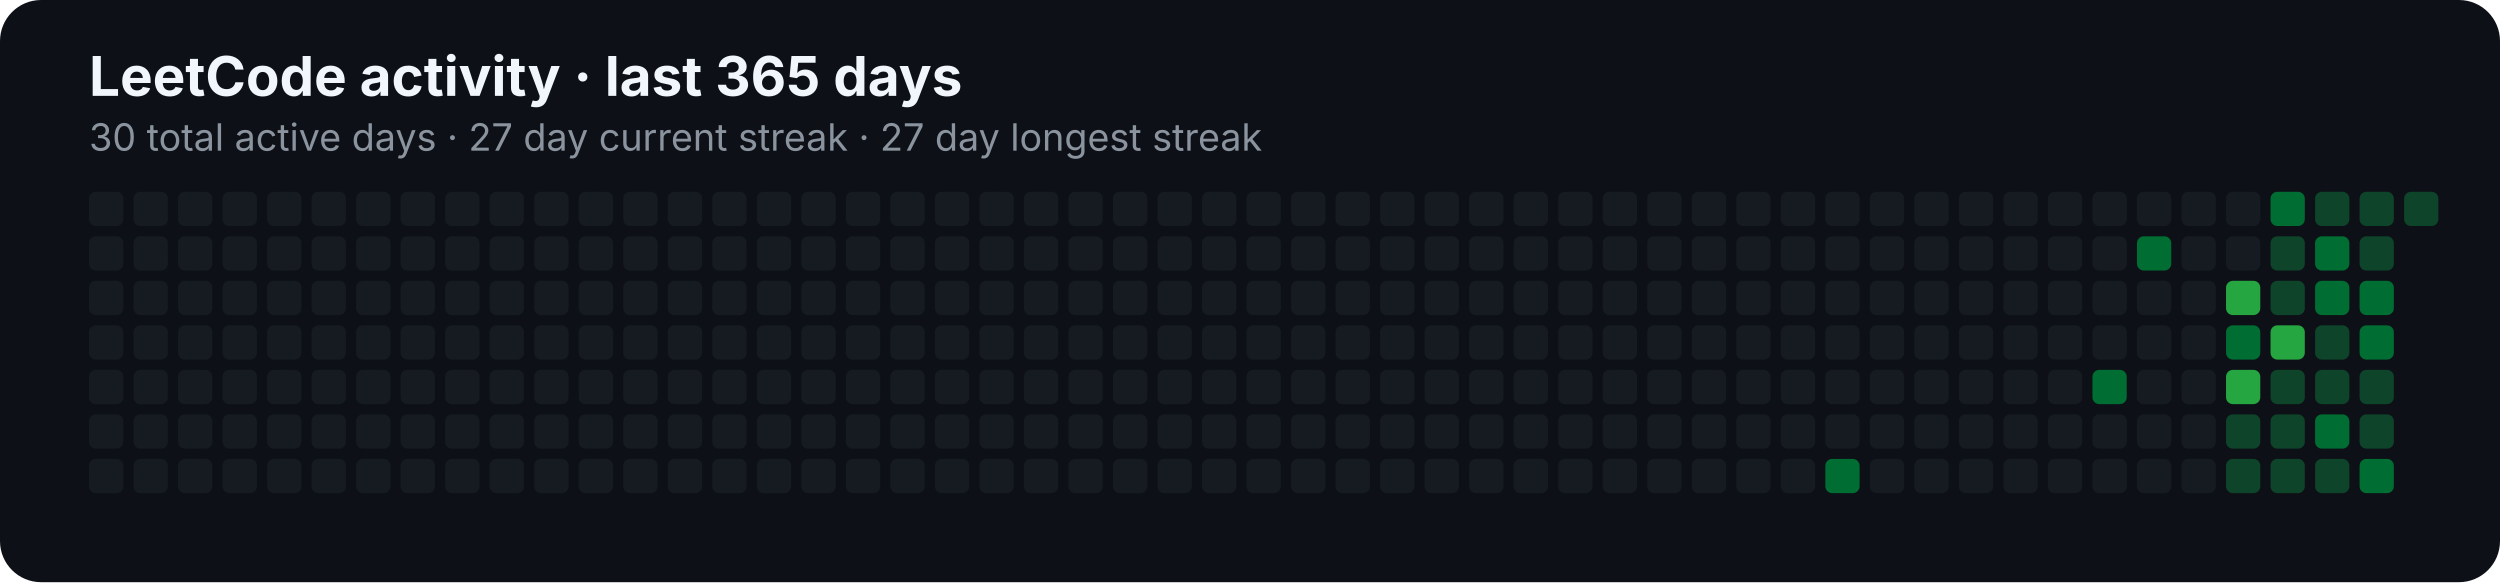
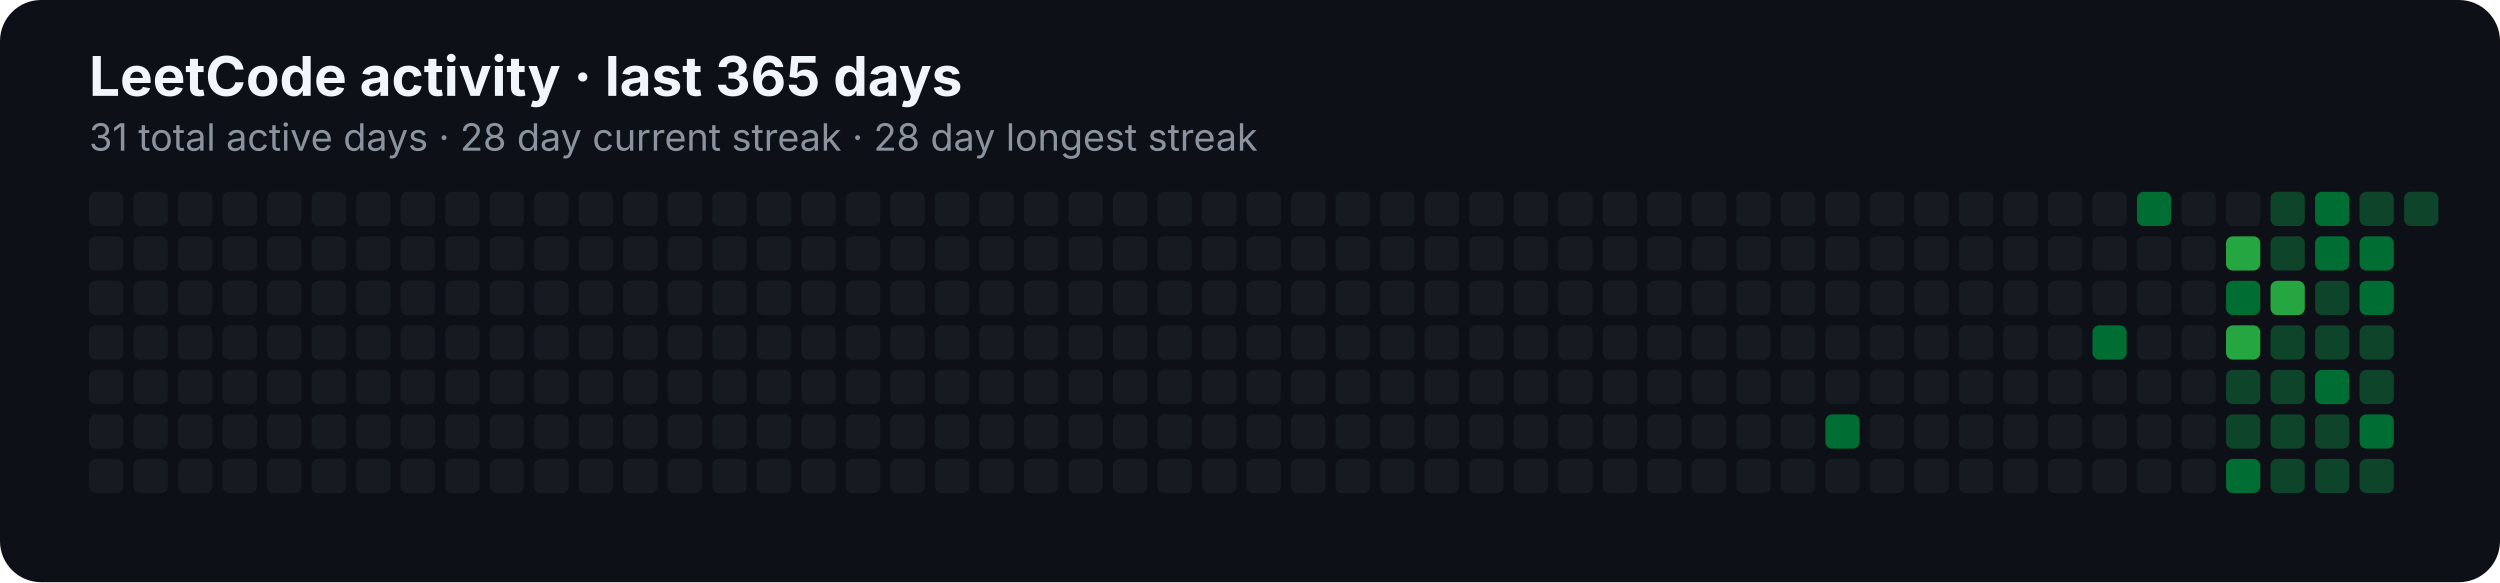
<svg xmlns="http://www.w3.org/2000/svg" width="730" height="170" role="img" aria-label="LeetCode activity over the last 365 days">
  <rect width="100%" height="100%" rx="12" fill="#0d1117" />
  <style>text{font-family:-apple-system,BlinkMacSystemFont,Segoe UI,sans-serif;fill:#8b949e}.h{font-size:16px;font-weight:650;fill:#f0f6fc}.s{font-size:11px}</style>
  <text x="26" y="28" class="h">LeetCode activity · last 365 days</text>
-   <text x="26" y="44" class="s">30 total active days · 27 day current streak · 27 day longest streak</text>
+   <text x="26" y="44" class="s">31 total active days · 28 day current streak · 28 day longest streak</text>
  <rect x="26" y="56" width="10" height="10" rx="2" fill="#161b22" />
  <rect x="26" y="69" width="10" height="10" rx="2" fill="#161b22" />
  <rect x="26" y="82" width="10" height="10" rx="2" fill="#161b22" />
  <rect x="26" y="95" width="10" height="10" rx="2" fill="#161b22" />
  <rect x="26" y="108" width="10" height="10" rx="2" fill="#161b22" />
  <rect x="26" y="121" width="10" height="10" rx="2" fill="#161b22" />
  <rect x="26" y="134" width="10" height="10" rx="2" fill="#161b22" />
  <rect x="39" y="56" width="10" height="10" rx="2" fill="#161b22" />
  <rect x="39" y="69" width="10" height="10" rx="2" fill="#161b22" />
  <rect x="39" y="82" width="10" height="10" rx="2" fill="#161b22" />
  <rect x="39" y="95" width="10" height="10" rx="2" fill="#161b22" />
  <rect x="39" y="108" width="10" height="10" rx="2" fill="#161b22" />
  <rect x="39" y="121" width="10" height="10" rx="2" fill="#161b22" />
  <rect x="39" y="134" width="10" height="10" rx="2" fill="#161b22" />
  <rect x="52" y="56" width="10" height="10" rx="2" fill="#161b22" />
  <rect x="52" y="69" width="10" height="10" rx="2" fill="#161b22" />
  <rect x="52" y="82" width="10" height="10" rx="2" fill="#161b22" />
  <rect x="52" y="95" width="10" height="10" rx="2" fill="#161b22" />
  <rect x="52" y="108" width="10" height="10" rx="2" fill="#161b22" />
  <rect x="52" y="121" width="10" height="10" rx="2" fill="#161b22" />
  <rect x="52" y="134" width="10" height="10" rx="2" fill="#161b22" />
  <rect x="65" y="56" width="10" height="10" rx="2" fill="#161b22" />
  <rect x="65" y="69" width="10" height="10" rx="2" fill="#161b22" />
  <rect x="65" y="82" width="10" height="10" rx="2" fill="#161b22" />
  <rect x="65" y="95" width="10" height="10" rx="2" fill="#161b22" />
  <rect x="65" y="108" width="10" height="10" rx="2" fill="#161b22" />
  <rect x="65" y="121" width="10" height="10" rx="2" fill="#161b22" />
  <rect x="65" y="134" width="10" height="10" rx="2" fill="#161b22" />
  <rect x="78" y="56" width="10" height="10" rx="2" fill="#161b22" />
  <rect x="78" y="69" width="10" height="10" rx="2" fill="#161b22" />
  <rect x="78" y="82" width="10" height="10" rx="2" fill="#161b22" />
  <rect x="78" y="95" width="10" height="10" rx="2" fill="#161b22" />
  <rect x="78" y="108" width="10" height="10" rx="2" fill="#161b22" />
  <rect x="78" y="121" width="10" height="10" rx="2" fill="#161b22" />
  <rect x="78" y="134" width="10" height="10" rx="2" fill="#161b22" />
  <rect x="91" y="56" width="10" height="10" rx="2" fill="#161b22" />
  <rect x="91" y="69" width="10" height="10" rx="2" fill="#161b22" />
  <rect x="91" y="82" width="10" height="10" rx="2" fill="#161b22" />
  <rect x="91" y="95" width="10" height="10" rx="2" fill="#161b22" />
  <rect x="91" y="108" width="10" height="10" rx="2" fill="#161b22" />
  <rect x="91" y="121" width="10" height="10" rx="2" fill="#161b22" />
  <rect x="91" y="134" width="10" height="10" rx="2" fill="#161b22" />
  <rect x="104" y="56" width="10" height="10" rx="2" fill="#161b22" />
  <rect x="104" y="69" width="10" height="10" rx="2" fill="#161b22" />
  <rect x="104" y="82" width="10" height="10" rx="2" fill="#161b22" />
  <rect x="104" y="95" width="10" height="10" rx="2" fill="#161b22" />
  <rect x="104" y="108" width="10" height="10" rx="2" fill="#161b22" />
  <rect x="104" y="121" width="10" height="10" rx="2" fill="#161b22" />
  <rect x="104" y="134" width="10" height="10" rx="2" fill="#161b22" />
  <rect x="117" y="56" width="10" height="10" rx="2" fill="#161b22" />
  <rect x="117" y="69" width="10" height="10" rx="2" fill="#161b22" />
  <rect x="117" y="82" width="10" height="10" rx="2" fill="#161b22" />
  <rect x="117" y="95" width="10" height="10" rx="2" fill="#161b22" />
  <rect x="117" y="108" width="10" height="10" rx="2" fill="#161b22" />
  <rect x="117" y="121" width="10" height="10" rx="2" fill="#161b22" />
  <rect x="117" y="134" width="10" height="10" rx="2" fill="#161b22" />
  <rect x="130" y="56" width="10" height="10" rx="2" fill="#161b22" />
  <rect x="130" y="69" width="10" height="10" rx="2" fill="#161b22" />
  <rect x="130" y="82" width="10" height="10" rx="2" fill="#161b22" />
  <rect x="130" y="95" width="10" height="10" rx="2" fill="#161b22" />
  <rect x="130" y="108" width="10" height="10" rx="2" fill="#161b22" />
  <rect x="130" y="121" width="10" height="10" rx="2" fill="#161b22" />
  <rect x="130" y="134" width="10" height="10" rx="2" fill="#161b22" />
  <rect x="143" y="56" width="10" height="10" rx="2" fill="#161b22" />
  <rect x="143" y="69" width="10" height="10" rx="2" fill="#161b22" />
  <rect x="143" y="82" width="10" height="10" rx="2" fill="#161b22" />
  <rect x="143" y="95" width="10" height="10" rx="2" fill="#161b22" />
  <rect x="143" y="108" width="10" height="10" rx="2" fill="#161b22" />
  <rect x="143" y="121" width="10" height="10" rx="2" fill="#161b22" />
  <rect x="143" y="134" width="10" height="10" rx="2" fill="#161b22" />
  <rect x="156" y="56" width="10" height="10" rx="2" fill="#161b22" />
  <rect x="156" y="69" width="10" height="10" rx="2" fill="#161b22" />
  <rect x="156" y="82" width="10" height="10" rx="2" fill="#161b22" />
  <rect x="156" y="95" width="10" height="10" rx="2" fill="#161b22" />
  <rect x="156" y="108" width="10" height="10" rx="2" fill="#161b22" />
  <rect x="156" y="121" width="10" height="10" rx="2" fill="#161b22" />
  <rect x="156" y="134" width="10" height="10" rx="2" fill="#161b22" />
  <rect x="169" y="56" width="10" height="10" rx="2" fill="#161b22" />
  <rect x="169" y="69" width="10" height="10" rx="2" fill="#161b22" />
  <rect x="169" y="82" width="10" height="10" rx="2" fill="#161b22" />
  <rect x="169" y="95" width="10" height="10" rx="2" fill="#161b22" />
  <rect x="169" y="108" width="10" height="10" rx="2" fill="#161b22" />
  <rect x="169" y="121" width="10" height="10" rx="2" fill="#161b22" />
  <rect x="169" y="134" width="10" height="10" rx="2" fill="#161b22" />
  <rect x="182" y="56" width="10" height="10" rx="2" fill="#161b22" />
  <rect x="182" y="69" width="10" height="10" rx="2" fill="#161b22" />
  <rect x="182" y="82" width="10" height="10" rx="2" fill="#161b22" />
  <rect x="182" y="95" width="10" height="10" rx="2" fill="#161b22" />
  <rect x="182" y="108" width="10" height="10" rx="2" fill="#161b22" />
  <rect x="182" y="121" width="10" height="10" rx="2" fill="#161b22" />
  <rect x="182" y="134" width="10" height="10" rx="2" fill="#161b22" />
  <rect x="195" y="56" width="10" height="10" rx="2" fill="#161b22" />
  <rect x="195" y="69" width="10" height="10" rx="2" fill="#161b22" />
  <rect x="195" y="82" width="10" height="10" rx="2" fill="#161b22" />
  <rect x="195" y="95" width="10" height="10" rx="2" fill="#161b22" />
  <rect x="195" y="108" width="10" height="10" rx="2" fill="#161b22" />
  <rect x="195" y="121" width="10" height="10" rx="2" fill="#161b22" />
  <rect x="195" y="134" width="10" height="10" rx="2" fill="#161b22" />
  <rect x="208" y="56" width="10" height="10" rx="2" fill="#161b22" />
  <rect x="208" y="69" width="10" height="10" rx="2" fill="#161b22" />
  <rect x="208" y="82" width="10" height="10" rx="2" fill="#161b22" />
  <rect x="208" y="95" width="10" height="10" rx="2" fill="#161b22" />
  <rect x="208" y="108" width="10" height="10" rx="2" fill="#161b22" />
  <rect x="208" y="121" width="10" height="10" rx="2" fill="#161b22" />
  <rect x="208" y="134" width="10" height="10" rx="2" fill="#161b22" />
  <rect x="221" y="56" width="10" height="10" rx="2" fill="#161b22" />
  <rect x="221" y="69" width="10" height="10" rx="2" fill="#161b22" />
  <rect x="221" y="82" width="10" height="10" rx="2" fill="#161b22" />
  <rect x="221" y="95" width="10" height="10" rx="2" fill="#161b22" />
  <rect x="221" y="108" width="10" height="10" rx="2" fill="#161b22" />
  <rect x="221" y="121" width="10" height="10" rx="2" fill="#161b22" />
  <rect x="221" y="134" width="10" height="10" rx="2" fill="#161b22" />
  <rect x="234" y="56" width="10" height="10" rx="2" fill="#161b22" />
  <rect x="234" y="69" width="10" height="10" rx="2" fill="#161b22" />
  <rect x="234" y="82" width="10" height="10" rx="2" fill="#161b22" />
  <rect x="234" y="95" width="10" height="10" rx="2" fill="#161b22" />
  <rect x="234" y="108" width="10" height="10" rx="2" fill="#161b22" />
  <rect x="234" y="121" width="10" height="10" rx="2" fill="#161b22" />
  <rect x="234" y="134" width="10" height="10" rx="2" fill="#161b22" />
  <rect x="247" y="56" width="10" height="10" rx="2" fill="#161b22" />
  <rect x="247" y="69" width="10" height="10" rx="2" fill="#161b22" />
  <rect x="247" y="82" width="10" height="10" rx="2" fill="#161b22" />
  <rect x="247" y="95" width="10" height="10" rx="2" fill="#161b22" />
  <rect x="247" y="108" width="10" height="10" rx="2" fill="#161b22" />
  <rect x="247" y="121" width="10" height="10" rx="2" fill="#161b22" />
  <rect x="247" y="134" width="10" height="10" rx="2" fill="#161b22" />
  <rect x="260" y="56" width="10" height="10" rx="2" fill="#161b22" />
  <rect x="260" y="69" width="10" height="10" rx="2" fill="#161b22" />
  <rect x="260" y="82" width="10" height="10" rx="2" fill="#161b22" />
  <rect x="260" y="95" width="10" height="10" rx="2" fill="#161b22" />
  <rect x="260" y="108" width="10" height="10" rx="2" fill="#161b22" />
  <rect x="260" y="121" width="10" height="10" rx="2" fill="#161b22" />
  <rect x="260" y="134" width="10" height="10" rx="2" fill="#161b22" />
  <rect x="273" y="56" width="10" height="10" rx="2" fill="#161b22" />
  <rect x="273" y="69" width="10" height="10" rx="2" fill="#161b22" />
  <rect x="273" y="82" width="10" height="10" rx="2" fill="#161b22" />
  <rect x="273" y="95" width="10" height="10" rx="2" fill="#161b22" />
  <rect x="273" y="108" width="10" height="10" rx="2" fill="#161b22" />
  <rect x="273" y="121" width="10" height="10" rx="2" fill="#161b22" />
  <rect x="273" y="134" width="10" height="10" rx="2" fill="#161b22" />
  <rect x="286" y="56" width="10" height="10" rx="2" fill="#161b22" />
  <rect x="286" y="69" width="10" height="10" rx="2" fill="#161b22" />
  <rect x="286" y="82" width="10" height="10" rx="2" fill="#161b22" />
  <rect x="286" y="95" width="10" height="10" rx="2" fill="#161b22" />
  <rect x="286" y="108" width="10" height="10" rx="2" fill="#161b22" />
  <rect x="286" y="121" width="10" height="10" rx="2" fill="#161b22" />
  <rect x="286" y="134" width="10" height="10" rx="2" fill="#161b22" />
  <rect x="299" y="56" width="10" height="10" rx="2" fill="#161b22" />
  <rect x="299" y="69" width="10" height="10" rx="2" fill="#161b22" />
  <rect x="299" y="82" width="10" height="10" rx="2" fill="#161b22" />
  <rect x="299" y="95" width="10" height="10" rx="2" fill="#161b22" />
  <rect x="299" y="108" width="10" height="10" rx="2" fill="#161b22" />
  <rect x="299" y="121" width="10" height="10" rx="2" fill="#161b22" />
  <rect x="299" y="134" width="10" height="10" rx="2" fill="#161b22" />
  <rect x="312" y="56" width="10" height="10" rx="2" fill="#161b22" />
  <rect x="312" y="69" width="10" height="10" rx="2" fill="#161b22" />
  <rect x="312" y="82" width="10" height="10" rx="2" fill="#161b22" />
  <rect x="312" y="95" width="10" height="10" rx="2" fill="#161b22" />
  <rect x="312" y="108" width="10" height="10" rx="2" fill="#161b22" />
  <rect x="312" y="121" width="10" height="10" rx="2" fill="#161b22" />
  <rect x="312" y="134" width="10" height="10" rx="2" fill="#161b22" />
  <rect x="325" y="56" width="10" height="10" rx="2" fill="#161b22" />
  <rect x="325" y="69" width="10" height="10" rx="2" fill="#161b22" />
  <rect x="325" y="82" width="10" height="10" rx="2" fill="#161b22" />
  <rect x="325" y="95" width="10" height="10" rx="2" fill="#161b22" />
  <rect x="325" y="108" width="10" height="10" rx="2" fill="#161b22" />
  <rect x="325" y="121" width="10" height="10" rx="2" fill="#161b22" />
  <rect x="325" y="134" width="10" height="10" rx="2" fill="#161b22" />
  <rect x="338" y="56" width="10" height="10" rx="2" fill="#161b22" />
  <rect x="338" y="69" width="10" height="10" rx="2" fill="#161b22" />
  <rect x="338" y="82" width="10" height="10" rx="2" fill="#161b22" />
  <rect x="338" y="95" width="10" height="10" rx="2" fill="#161b22" />
  <rect x="338" y="108" width="10" height="10" rx="2" fill="#161b22" />
  <rect x="338" y="121" width="10" height="10" rx="2" fill="#161b22" />
  <rect x="338" y="134" width="10" height="10" rx="2" fill="#161b22" />
  <rect x="351" y="56" width="10" height="10" rx="2" fill="#161b22" />
  <rect x="351" y="69" width="10" height="10" rx="2" fill="#161b22" />
  <rect x="351" y="82" width="10" height="10" rx="2" fill="#161b22" />
  <rect x="351" y="95" width="10" height="10" rx="2" fill="#161b22" />
  <rect x="351" y="108" width="10" height="10" rx="2" fill="#161b22" />
  <rect x="351" y="121" width="10" height="10" rx="2" fill="#161b22" />
  <rect x="351" y="134" width="10" height="10" rx="2" fill="#161b22" />
  <rect x="364" y="56" width="10" height="10" rx="2" fill="#161b22" />
  <rect x="364" y="69" width="10" height="10" rx="2" fill="#161b22" />
  <rect x="364" y="82" width="10" height="10" rx="2" fill="#161b22" />
  <rect x="364" y="95" width="10" height="10" rx="2" fill="#161b22" />
  <rect x="364" y="108" width="10" height="10" rx="2" fill="#161b22" />
  <rect x="364" y="121" width="10" height="10" rx="2" fill="#161b22" />
  <rect x="364" y="134" width="10" height="10" rx="2" fill="#161b22" />
  <rect x="377" y="56" width="10" height="10" rx="2" fill="#161b22" />
  <rect x="377" y="69" width="10" height="10" rx="2" fill="#161b22" />
  <rect x="377" y="82" width="10" height="10" rx="2" fill="#161b22" />
  <rect x="377" y="95" width="10" height="10" rx="2" fill="#161b22" />
  <rect x="377" y="108" width="10" height="10" rx="2" fill="#161b22" />
  <rect x="377" y="121" width="10" height="10" rx="2" fill="#161b22" />
  <rect x="377" y="134" width="10" height="10" rx="2" fill="#161b22" />
  <rect x="390" y="56" width="10" height="10" rx="2" fill="#161b22" />
  <rect x="390" y="69" width="10" height="10" rx="2" fill="#161b22" />
  <rect x="390" y="82" width="10" height="10" rx="2" fill="#161b22" />
  <rect x="390" y="95" width="10" height="10" rx="2" fill="#161b22" />
  <rect x="390" y="108" width="10" height="10" rx="2" fill="#161b22" />
  <rect x="390" y="121" width="10" height="10" rx="2" fill="#161b22" />
  <rect x="390" y="134" width="10" height="10" rx="2" fill="#161b22" />
  <rect x="403" y="56" width="10" height="10" rx="2" fill="#161b22" />
  <rect x="403" y="69" width="10" height="10" rx="2" fill="#161b22" />
  <rect x="403" y="82" width="10" height="10" rx="2" fill="#161b22" />
  <rect x="403" y="95" width="10" height="10" rx="2" fill="#161b22" />
  <rect x="403" y="108" width="10" height="10" rx="2" fill="#161b22" />
  <rect x="403" y="121" width="10" height="10" rx="2" fill="#161b22" />
  <rect x="403" y="134" width="10" height="10" rx="2" fill="#161b22" />
  <rect x="416" y="56" width="10" height="10" rx="2" fill="#161b22" />
  <rect x="416" y="69" width="10" height="10" rx="2" fill="#161b22" />
  <rect x="416" y="82" width="10" height="10" rx="2" fill="#161b22" />
  <rect x="416" y="95" width="10" height="10" rx="2" fill="#161b22" />
  <rect x="416" y="108" width="10" height="10" rx="2" fill="#161b22" />
  <rect x="416" y="121" width="10" height="10" rx="2" fill="#161b22" />
  <rect x="416" y="134" width="10" height="10" rx="2" fill="#161b22" />
  <rect x="429" y="56" width="10" height="10" rx="2" fill="#161b22" />
  <rect x="429" y="69" width="10" height="10" rx="2" fill="#161b22" />
  <rect x="429" y="82" width="10" height="10" rx="2" fill="#161b22" />
  <rect x="429" y="95" width="10" height="10" rx="2" fill="#161b22" />
  <rect x="429" y="108" width="10" height="10" rx="2" fill="#161b22" />
  <rect x="429" y="121" width="10" height="10" rx="2" fill="#161b22" />
  <rect x="429" y="134" width="10" height="10" rx="2" fill="#161b22" />
  <rect x="442" y="56" width="10" height="10" rx="2" fill="#161b22" />
  <rect x="442" y="69" width="10" height="10" rx="2" fill="#161b22" />
  <rect x="442" y="82" width="10" height="10" rx="2" fill="#161b22" />
  <rect x="442" y="95" width="10" height="10" rx="2" fill="#161b22" />
  <rect x="442" y="108" width="10" height="10" rx="2" fill="#161b22" />
  <rect x="442" y="121" width="10" height="10" rx="2" fill="#161b22" />
  <rect x="442" y="134" width="10" height="10" rx="2" fill="#161b22" />
  <rect x="455" y="56" width="10" height="10" rx="2" fill="#161b22" />
  <rect x="455" y="69" width="10" height="10" rx="2" fill="#161b22" />
  <rect x="455" y="82" width="10" height="10" rx="2" fill="#161b22" />
  <rect x="455" y="95" width="10" height="10" rx="2" fill="#161b22" />
  <rect x="455" y="108" width="10" height="10" rx="2" fill="#161b22" />
  <rect x="455" y="121" width="10" height="10" rx="2" fill="#161b22" />
  <rect x="455" y="134" width="10" height="10" rx="2" fill="#161b22" />
  <rect x="468" y="56" width="10" height="10" rx="2" fill="#161b22" />
  <rect x="468" y="69" width="10" height="10" rx="2" fill="#161b22" />
  <rect x="468" y="82" width="10" height="10" rx="2" fill="#161b22" />
  <rect x="468" y="95" width="10" height="10" rx="2" fill="#161b22" />
  <rect x="468" y="108" width="10" height="10" rx="2" fill="#161b22" />
  <rect x="468" y="121" width="10" height="10" rx="2" fill="#161b22" />
  <rect x="468" y="134" width="10" height="10" rx="2" fill="#161b22" />
  <rect x="481" y="56" width="10" height="10" rx="2" fill="#161b22" />
  <rect x="481" y="69" width="10" height="10" rx="2" fill="#161b22" />
  <rect x="481" y="82" width="10" height="10" rx="2" fill="#161b22" />
  <rect x="481" y="95" width="10" height="10" rx="2" fill="#161b22" />
  <rect x="481" y="108" width="10" height="10" rx="2" fill="#161b22" />
  <rect x="481" y="121" width="10" height="10" rx="2" fill="#161b22" />
  <rect x="481" y="134" width="10" height="10" rx="2" fill="#161b22" />
  <rect x="494" y="56" width="10" height="10" rx="2" fill="#161b22" />
  <rect x="494" y="69" width="10" height="10" rx="2" fill="#161b22" />
  <rect x="494" y="82" width="10" height="10" rx="2" fill="#161b22" />
  <rect x="494" y="95" width="10" height="10" rx="2" fill="#161b22" />
  <rect x="494" y="108" width="10" height="10" rx="2" fill="#161b22" />
  <rect x="494" y="121" width="10" height="10" rx="2" fill="#161b22" />
  <rect x="494" y="134" width="10" height="10" rx="2" fill="#161b22" />
  <rect x="507" y="56" width="10" height="10" rx="2" fill="#161b22" />
  <rect x="507" y="69" width="10" height="10" rx="2" fill="#161b22" />
  <rect x="507" y="82" width="10" height="10" rx="2" fill="#161b22" />
  <rect x="507" y="95" width="10" height="10" rx="2" fill="#161b22" />
  <rect x="507" y="108" width="10" height="10" rx="2" fill="#161b22" />
  <rect x="507" y="121" width="10" height="10" rx="2" fill="#161b22" />
  <rect x="507" y="134" width="10" height="10" rx="2" fill="#161b22" />
  <rect x="520" y="56" width="10" height="10" rx="2" fill="#161b22" />
  <rect x="520" y="69" width="10" height="10" rx="2" fill="#161b22" />
  <rect x="520" y="82" width="10" height="10" rx="2" fill="#161b22" />
  <rect x="520" y="95" width="10" height="10" rx="2" fill="#161b22" />
  <rect x="520" y="108" width="10" height="10" rx="2" fill="#161b22" />
  <rect x="520" y="121" width="10" height="10" rx="2" fill="#161b22" />
  <rect x="520" y="134" width="10" height="10" rx="2" fill="#161b22" />
  <rect x="533" y="56" width="10" height="10" rx="2" fill="#161b22" />
  <rect x="533" y="69" width="10" height="10" rx="2" fill="#161b22" />
  <rect x="533" y="82" width="10" height="10" rx="2" fill="#161b22" />
  <rect x="533" y="95" width="10" height="10" rx="2" fill="#161b22" />
  <rect x="533" y="108" width="10" height="10" rx="2" fill="#161b22" />
-   <rect x="533" y="121" width="10" height="10" rx="2" fill="#161b22" />
-   <rect x="533" y="134" width="10" height="10" rx="2" fill="#006d32" />
+   <rect x="533" y="121" width="10" height="10" rx="2" fill="#006d32" />
+   <rect x="533" y="134" width="10" height="10" rx="2" fill="#161b22" />
  <rect x="546" y="56" width="10" height="10" rx="2" fill="#161b22" />
  <rect x="546" y="69" width="10" height="10" rx="2" fill="#161b22" />
  <rect x="546" y="82" width="10" height="10" rx="2" fill="#161b22" />
  <rect x="546" y="95" width="10" height="10" rx="2" fill="#161b22" />
  <rect x="546" y="108" width="10" height="10" rx="2" fill="#161b22" />
  <rect x="546" y="121" width="10" height="10" rx="2" fill="#161b22" />
  <rect x="546" y="134" width="10" height="10" rx="2" fill="#161b22" />
  <rect x="559" y="56" width="10" height="10" rx="2" fill="#161b22" />
  <rect x="559" y="69" width="10" height="10" rx="2" fill="#161b22" />
  <rect x="559" y="82" width="10" height="10" rx="2" fill="#161b22" />
  <rect x="559" y="95" width="10" height="10" rx="2" fill="#161b22" />
  <rect x="559" y="108" width="10" height="10" rx="2" fill="#161b22" />
  <rect x="559" y="121" width="10" height="10" rx="2" fill="#161b22" />
  <rect x="559" y="134" width="10" height="10" rx="2" fill="#161b22" />
  <rect x="572" y="56" width="10" height="10" rx="2" fill="#161b22" />
  <rect x="572" y="69" width="10" height="10" rx="2" fill="#161b22" />
  <rect x="572" y="82" width="10" height="10" rx="2" fill="#161b22" />
  <rect x="572" y="95" width="10" height="10" rx="2" fill="#161b22" />
  <rect x="572" y="108" width="10" height="10" rx="2" fill="#161b22" />
  <rect x="572" y="121" width="10" height="10" rx="2" fill="#161b22" />
  <rect x="572" y="134" width="10" height="10" rx="2" fill="#161b22" />
  <rect x="585" y="56" width="10" height="10" rx="2" fill="#161b22" />
  <rect x="585" y="69" width="10" height="10" rx="2" fill="#161b22" />
  <rect x="585" y="82" width="10" height="10" rx="2" fill="#161b22" />
  <rect x="585" y="95" width="10" height="10" rx="2" fill="#161b22" />
  <rect x="585" y="108" width="10" height="10" rx="2" fill="#161b22" />
  <rect x="585" y="121" width="10" height="10" rx="2" fill="#161b22" />
  <rect x="585" y="134" width="10" height="10" rx="2" fill="#161b22" />
  <rect x="598" y="56" width="10" height="10" rx="2" fill="#161b22" />
  <rect x="598" y="69" width="10" height="10" rx="2" fill="#161b22" />
  <rect x="598" y="82" width="10" height="10" rx="2" fill="#161b22" />
  <rect x="598" y="95" width="10" height="10" rx="2" fill="#161b22" />
  <rect x="598" y="108" width="10" height="10" rx="2" fill="#161b22" />
  <rect x="598" y="121" width="10" height="10" rx="2" fill="#161b22" />
  <rect x="598" y="134" width="10" height="10" rx="2" fill="#161b22" />
  <rect x="611" y="56" width="10" height="10" rx="2" fill="#161b22" />
  <rect x="611" y="69" width="10" height="10" rx="2" fill="#161b22" />
  <rect x="611" y="82" width="10" height="10" rx="2" fill="#161b22" />
-   <rect x="611" y="95" width="10" height="10" rx="2" fill="#161b22" />
-   <rect x="611" y="108" width="10" height="10" rx="2" fill="#006d32" />
+   <rect x="611" y="95" width="10" height="10" rx="2" fill="#006d32" />
+   <rect x="611" y="108" width="10" height="10" rx="2" fill="#161b22" />
  <rect x="611" y="121" width="10" height="10" rx="2" fill="#161b22" />
  <rect x="611" y="134" width="10" height="10" rx="2" fill="#161b22" />
-   <rect x="624" y="56" width="10" height="10" rx="2" fill="#161b22" />
-   <rect x="624" y="69" width="10" height="10" rx="2" fill="#006d32" />
+   <rect x="624" y="56" width="10" height="10" rx="2" fill="#006d32" />
+   <rect x="624" y="69" width="10" height="10" rx="2" fill="#161b22" />
  <rect x="624" y="82" width="10" height="10" rx="2" fill="#161b22" />
  <rect x="624" y="95" width="10" height="10" rx="2" fill="#161b22" />
  <rect x="624" y="108" width="10" height="10" rx="2" fill="#161b22" />
  <rect x="624" y="121" width="10" height="10" rx="2" fill="#161b22" />
  <rect x="624" y="134" width="10" height="10" rx="2" fill="#161b22" />
  <rect x="637" y="56" width="10" height="10" rx="2" fill="#161b22" />
  <rect x="637" y="69" width="10" height="10" rx="2" fill="#161b22" />
  <rect x="637" y="82" width="10" height="10" rx="2" fill="#161b22" />
  <rect x="637" y="95" width="10" height="10" rx="2" fill="#161b22" />
  <rect x="637" y="108" width="10" height="10" rx="2" fill="#161b22" />
  <rect x="637" y="121" width="10" height="10" rx="2" fill="#161b22" />
  <rect x="637" y="134" width="10" height="10" rx="2" fill="#161b22" />
  <rect x="650" y="56" width="10" height="10" rx="2" fill="#161b22" />
-   <rect x="650" y="69" width="10" height="10" rx="2" fill="#161b22" />
-   <rect x="650" y="82" width="10" height="10" rx="2" fill="#26a641" />
-   <rect x="650" y="95" width="10" height="10" rx="2" fill="#006d32" />
-   <rect x="650" y="108" width="10" height="10" rx="2" fill="#26a641" />
+   <rect x="650" y="69" width="10" height="10" rx="2" fill="#26a641" />
+   <rect x="650" y="82" width="10" height="10" rx="2" fill="#006d32" />
+   <rect x="650" y="95" width="10" height="10" rx="2" fill="#26a641" />
+   <rect x="650" y="108" width="10" height="10" rx="2" fill="#0e4429" />
  <rect x="650" y="121" width="10" height="10" rx="2" fill="#0e4429" />
-   <rect x="650" y="134" width="10" height="10" rx="2" fill="#0e4429" />
-   <rect x="663" y="56" width="10" height="10" rx="2" fill="#006d32" />
+   <rect x="650" y="134" width="10" height="10" rx="2" fill="#006d32" />
+   <rect x="663" y="56" width="10" height="10" rx="2" fill="#0e4429" />
  <rect x="663" y="69" width="10" height="10" rx="2" fill="#0e4429" />
-   <rect x="663" y="82" width="10" height="10" rx="2" fill="#0e4429" />
-   <rect x="663" y="95" width="10" height="10" rx="2" fill="#26a641" />
+   <rect x="663" y="82" width="10" height="10" rx="2" fill="#26a641" />
+   <rect x="663" y="95" width="10" height="10" rx="2" fill="#0e4429" />
  <rect x="663" y="108" width="10" height="10" rx="2" fill="#0e4429" />
  <rect x="663" y="121" width="10" height="10" rx="2" fill="#0e4429" />
  <rect x="663" y="134" width="10" height="10" rx="2" fill="#0e4429" />
-   <rect x="676" y="56" width="10" height="10" rx="2" fill="#0e4429" />
+   <rect x="676" y="56" width="10" height="10" rx="2" fill="#006d32" />
  <rect x="676" y="69" width="10" height="10" rx="2" fill="#006d32" />
-   <rect x="676" y="82" width="10" height="10" rx="2" fill="#006d32" />
+   <rect x="676" y="82" width="10" height="10" rx="2" fill="#0e4429" />
  <rect x="676" y="95" width="10" height="10" rx="2" fill="#0e4429" />
-   <rect x="676" y="108" width="10" height="10" rx="2" fill="#0e4429" />
-   <rect x="676" y="121" width="10" height="10" rx="2" fill="#006d32" />
+   <rect x="676" y="108" width="10" height="10" rx="2" fill="#006d32" />
+   <rect x="676" y="121" width="10" height="10" rx="2" fill="#0e4429" />
  <rect x="676" y="134" width="10" height="10" rx="2" fill="#0e4429" />
  <rect x="689" y="56" width="10" height="10" rx="2" fill="#0e4429" />
-   <rect x="689" y="69" width="10" height="10" rx="2" fill="#0e4429" />
+   <rect x="689" y="69" width="10" height="10" rx="2" fill="#006d32" />
  <rect x="689" y="82" width="10" height="10" rx="2" fill="#006d32" />
-   <rect x="689" y="95" width="10" height="10" rx="2" fill="#006d32" />
+   <rect x="689" y="95" width="10" height="10" rx="2" fill="#0e4429" />
  <rect x="689" y="108" width="10" height="10" rx="2" fill="#0e4429" />
-   <rect x="689" y="121" width="10" height="10" rx="2" fill="#0e4429" />
-   <rect x="689" y="134" width="10" height="10" rx="2" fill="#006d32" />
+   <rect x="689" y="121" width="10" height="10" rx="2" fill="#006d32" />
+   <rect x="689" y="134" width="10" height="10" rx="2" fill="#0e4429" />
  <rect x="702" y="56" width="10" height="10" rx="2" fill="#0e4429" />
</svg>
